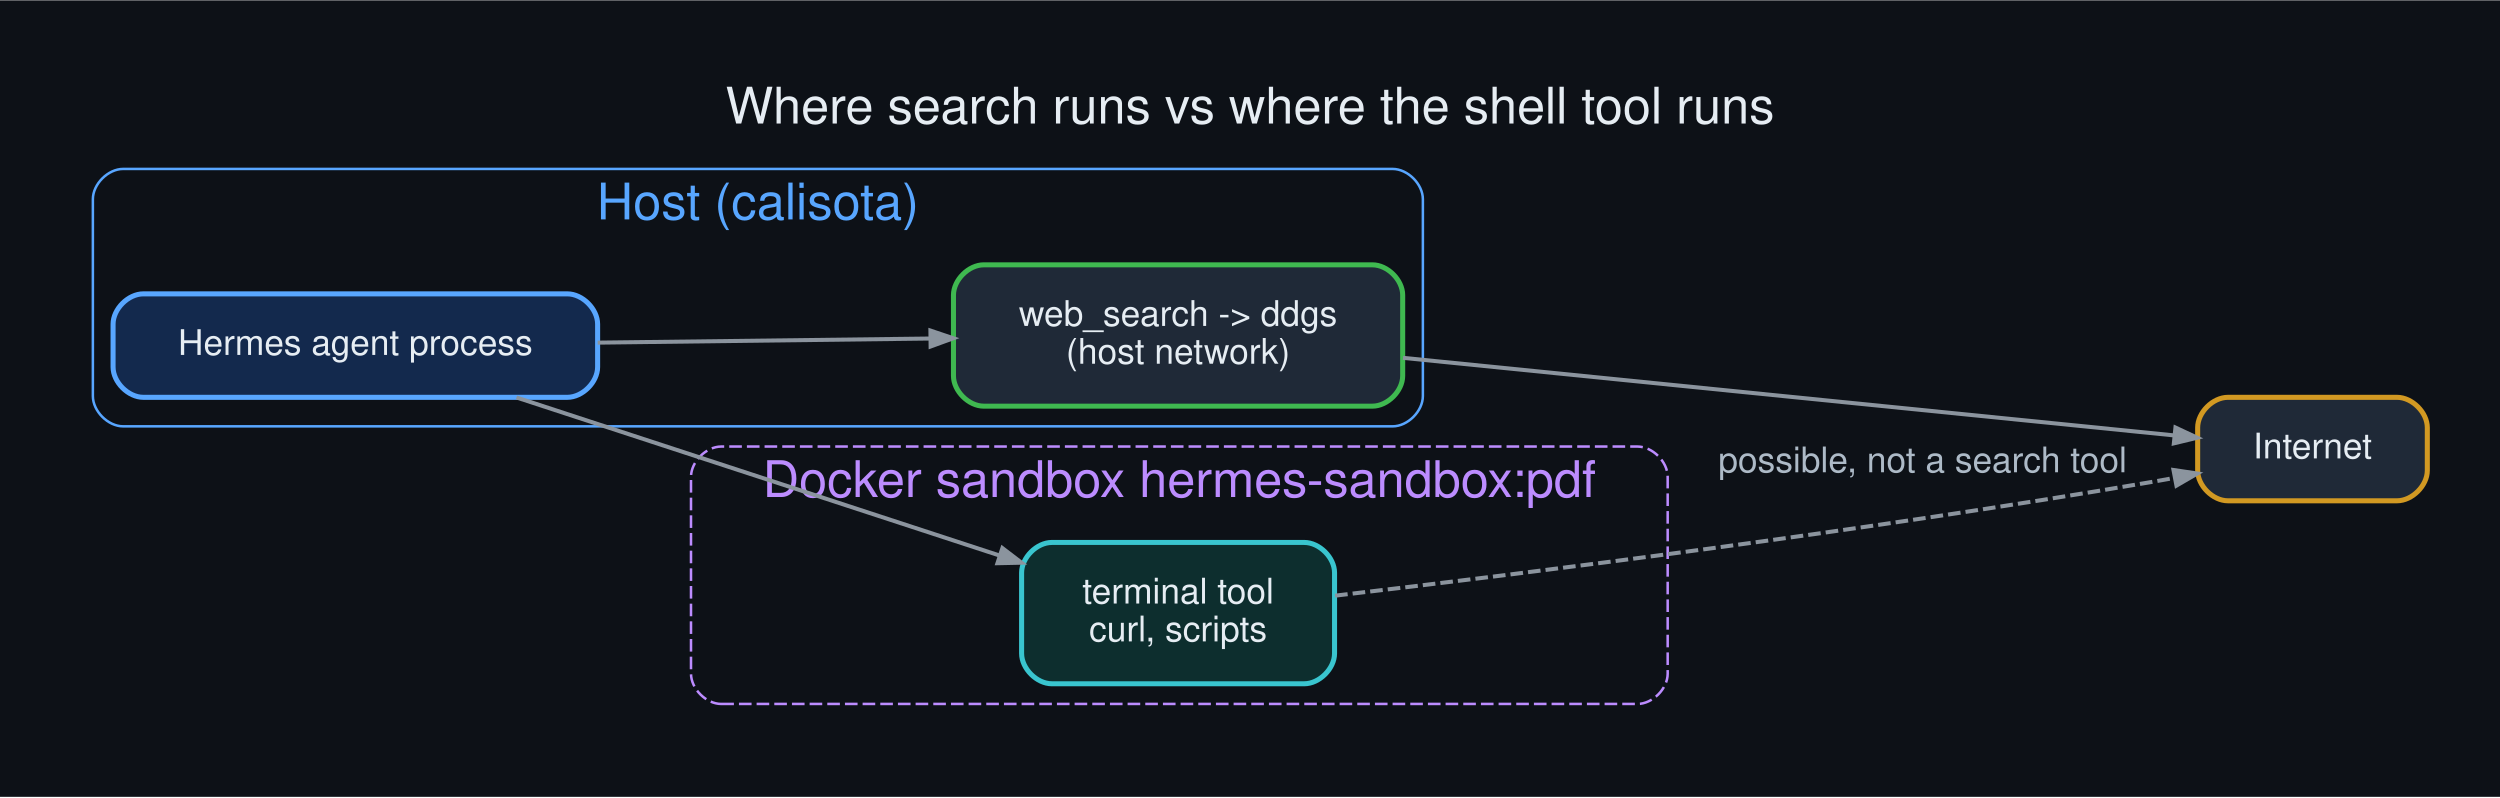
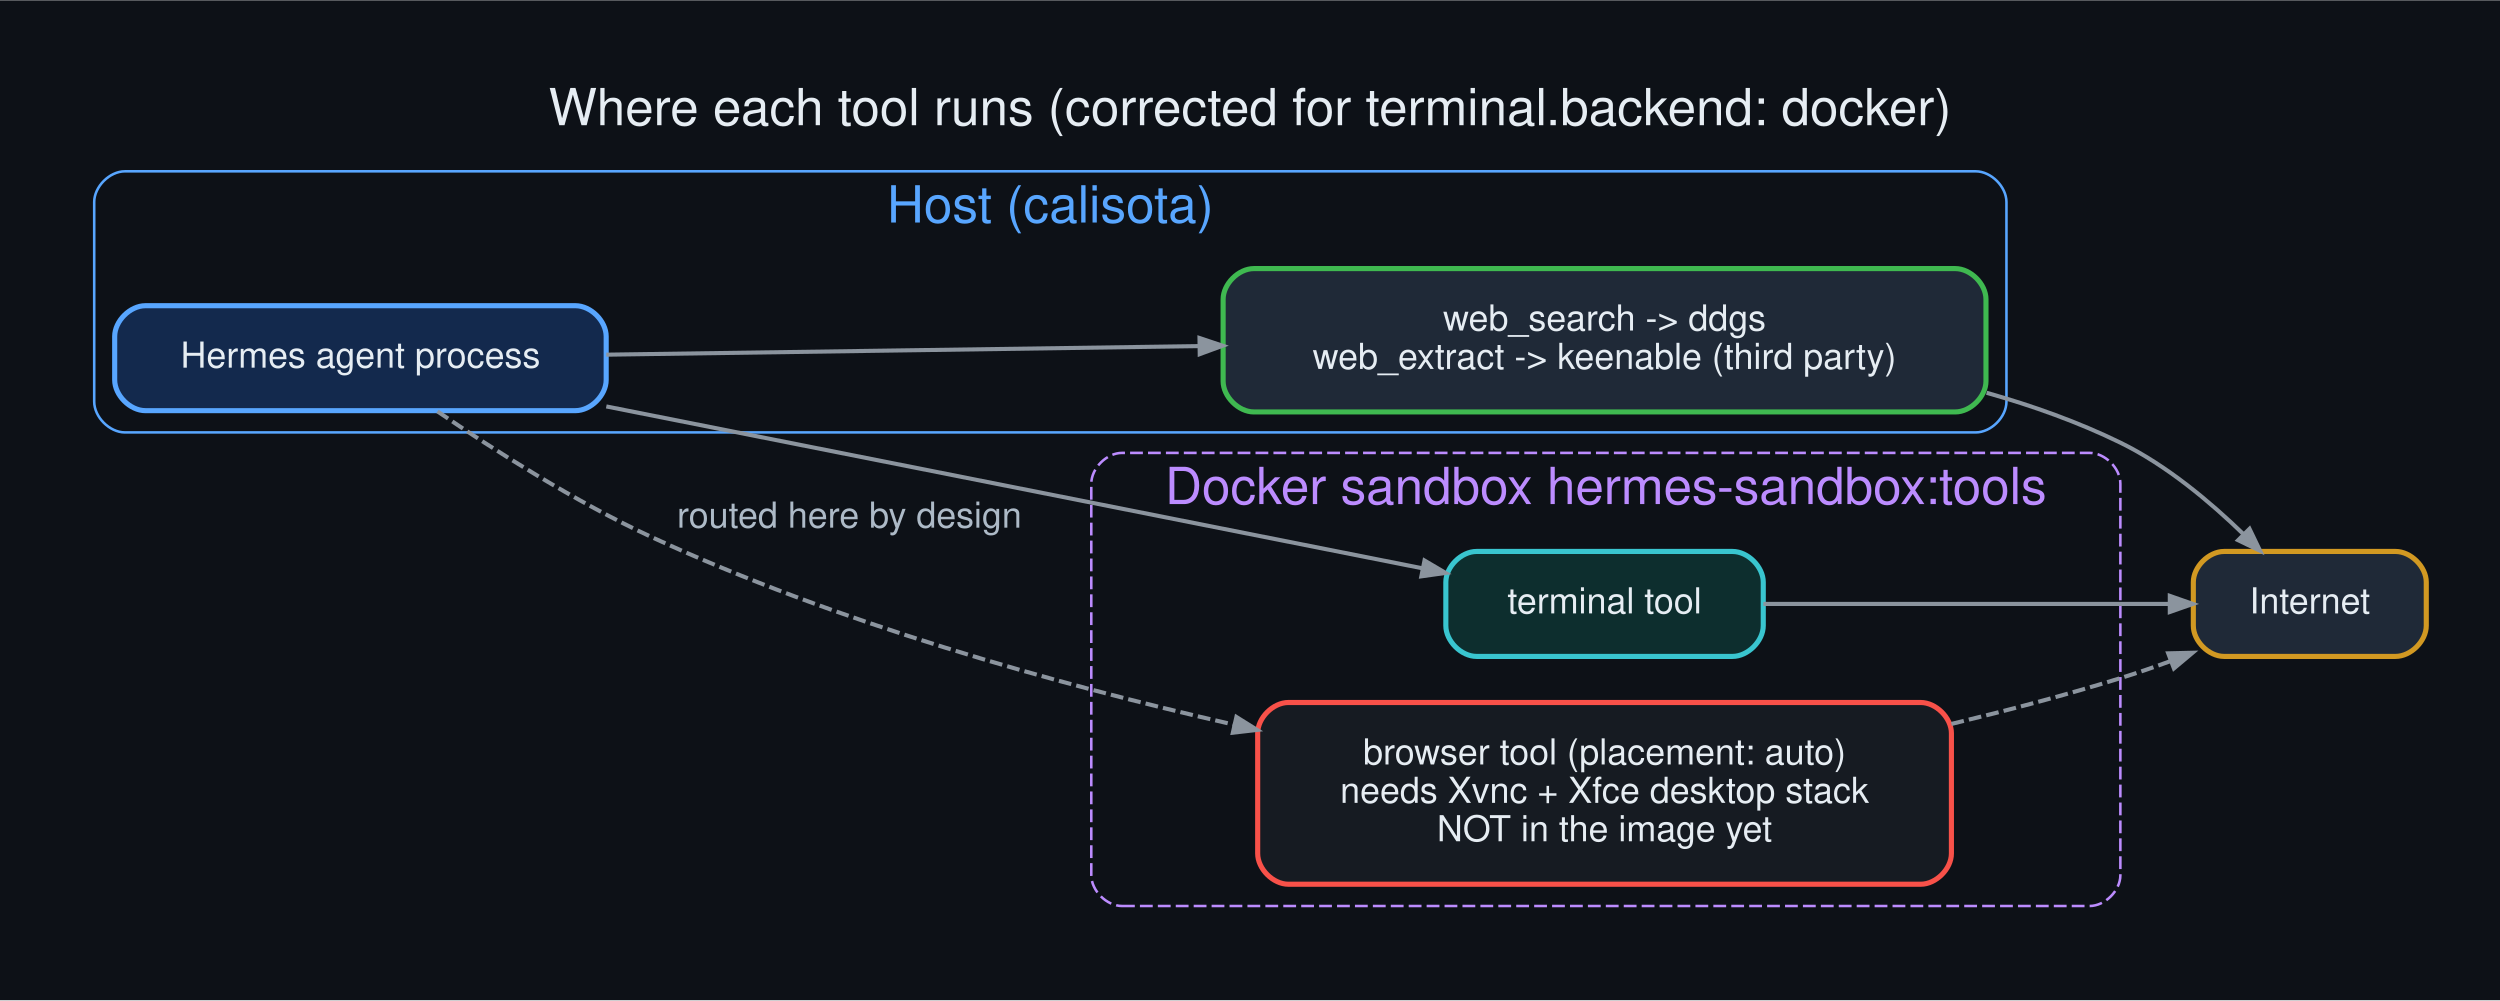
- <svg xmlns="http://www.w3.org/2000/svg" width="991pt" height="316pt" viewBox="0.00 0.00 990.60 315.60">
-   <g id="graph0" class="graph" transform="scale(1 1) rotate(0) translate(28.8 286.8)">
-     <polygon fill="#0d1117" stroke="transparent" points="-28.8,28.8 -28.8,-286.8 961.8,-286.8 961.8,28.8 -28.8,28.8" />
-     <text text-anchor="middle" x="466.5" y="-238" font-family="Helvetica,sans-Serif" font-size="20.00" fill="#e6edf3">Where search runs vs where the shell tool runs</text>
+ <svg xmlns="http://www.w3.org/2000/svg" width="977pt" height="391pt" viewBox="0.00 0.00 976.60 390.60">
+   <g id="graph0" class="graph" transform="scale(1 1) rotate(0) translate(28.8 361.8)">
+     <polygon fill="#0d1117" stroke="transparent" points="-28.8,28.8 -28.8,-361.8 947.8,-361.8 947.8,28.8 -28.8,28.8" />
+     <text text-anchor="middle" x="459.5" y="-313" font-family="Helvetica,sans-Serif" font-size="20.00" fill="#e6edf3">Where each tool runs (corrected for terminal.backend: docker)</text>
    <g id="clust1" class="cluster">
-       <path fill="#0d1117" stroke="#58a6ff" d="M20,-118C20,-118 523,-118 523,-118 529,-118 535,-124 535,-130 535,-130 535,-208 535,-208 535,-214 529,-220 523,-220 523,-220 20,-220 20,-220 14,-220 8,-214 8,-208 8,-208 8,-130 8,-130 8,-124 14,-118 20,-118" />
-       <text text-anchor="middle" x="271.5" y="-200" font-family="Helvetica,sans-Serif" font-size="20.00" fill="#58a6ff">Host (calisota)</text>
+       <path fill="#0d1117" stroke="#58a6ff" d="M20,-193C20,-193 743,-193 743,-193 749,-193 755,-199 755,-205 755,-205 755,-283 755,-283 755,-289 749,-295 743,-295 743,-295 20,-295 20,-295 14,-295 8,-289 8,-283 8,-283 8,-205 8,-205 8,-199 14,-193 20,-193" />
+       <text text-anchor="middle" x="381.5" y="-275" font-family="Helvetica,sans-Serif" font-size="20.00" fill="#58a6ff">Host (calisota)</text>
    </g>
    <g id="clust2" class="cluster">
-       <path fill="#0d1117" stroke="#bc8cff" stroke-dasharray="5,2" d="M257,-8C257,-8 620,-8 620,-8 626,-8 632,-14 632,-20 632,-20 632,-98 632,-98 632,-104 626,-110 620,-110 620,-110 257,-110 257,-110 251,-110 245,-104 245,-98 245,-98 245,-20 245,-20 245,-14 251,-8 257,-8" />
-       <text text-anchor="middle" x="438.5" y="-90" font-family="Helvetica,sans-Serif" font-size="20.00" fill="#bc8cff">Docker sandbox hermes-sandbox:pdf</text>
+       <path fill="#0d1117" stroke="#bc8cff" stroke-dasharray="5,2" d="M409.5,-8C409.5,-8 787.5,-8 787.5,-8 793.5,-8 799.5,-14 799.5,-20 799.5,-20 799.5,-173 799.5,-173 799.5,-179 793.5,-185 787.5,-185 787.5,-185 409.5,-185 409.5,-185 403.5,-185 397.5,-179 397.5,-173 397.5,-173 397.5,-20 397.5,-20 397.5,-14 403.5,-8 409.5,-8" />
+       <text text-anchor="middle" x="598.5" y="-165" font-family="Helvetica,sans-Serif" font-size="20.00" fill="#bc8cff">Docker sandbox hermes-sandbox:tools</text>
    </g>
    <g id="node1" class="node">
-       <path fill="#13294d" stroke="#58a6ff" stroke-width="2" d="M196,-170.5C196,-170.5 28,-170.5 28,-170.5 22,-170.5 16,-164.5 16,-158.5 16,-158.5 16,-141.5 16,-141.5 16,-135.5 22,-129.5 28,-129.5 28,-129.5 196,-129.5 196,-129.5 202,-129.5 208,-135.5 208,-141.5 208,-141.5 208,-158.5 208,-158.5 208,-164.5 202,-170.5 196,-170.5" />
-       <text text-anchor="middle" x="112" y="-146.3" font-family="Helvetica,sans-Serif" font-size="14.00" fill="#e6edf3">Hermes agent process</text>
+       <path fill="#13294d" stroke="#58a6ff" stroke-width="2" d="M196,-242.5C196,-242.5 28,-242.5 28,-242.5 22,-242.5 16,-236.5 16,-230.5 16,-230.5 16,-213.5 16,-213.5 16,-207.5 22,-201.5 28,-201.5 28,-201.5 196,-201.5 196,-201.5 202,-201.5 208,-207.5 208,-213.5 208,-213.5 208,-230.5 208,-230.5 208,-236.5 202,-242.5 196,-242.5" />
+       <text text-anchor="middle" x="112" y="-218.3" font-family="Helvetica,sans-Serif" font-size="14.00" fill="#e6edf3">Hermes agent process</text>
    </g>
    <g id="node2" class="node">
-       <path fill="#1f2937" stroke="#3fb950" stroke-width="2" d="M515,-182C515,-182 361,-182 361,-182 355,-182 349,-176 349,-170 349,-170 349,-138 349,-138 349,-132 355,-126 361,-126 361,-126 515,-126 515,-126 521,-126 527,-132 527,-138 527,-138 527,-170 527,-170 527,-176 521,-182 515,-182" />
-       <text text-anchor="middle" x="438" y="-157.8" font-family="Helvetica,sans-Serif" font-size="14.00" fill="#e6edf3">web_search -&gt; ddgs</text>
-       <text text-anchor="middle" x="438" y="-142.8" font-family="Helvetica,sans-Serif" font-size="14.00" fill="#e6edf3">(host network)</text>
+       <path fill="#1f2937" stroke="#3fb950" stroke-width="2" d="M735,-257C735,-257 461,-257 461,-257 455,-257 449,-251 449,-245 449,-245 449,-213 449,-213 449,-207 455,-201 461,-201 461,-201 735,-201 735,-201 741,-201 747,-207 747,-213 747,-213 747,-245 747,-245 747,-251 741,-257 735,-257" />
+       <text text-anchor="middle" x="598" y="-232.8" font-family="Helvetica,sans-Serif" font-size="14.00" fill="#e6edf3">web_search -&gt; ddgs</text>
+       <text text-anchor="middle" x="598" y="-217.8" font-family="Helvetica,sans-Serif" font-size="14.00" fill="#e6edf3">web_extract -&gt; keenable (third party)</text>
    </g>
    <g id="edge1" class="edge">
-       <path fill="none" stroke="#8b949e" stroke-width="1.6" d="M208.02,-151.17C249.51,-151.69 298.11,-152.29 339.84,-152.8" />
-       <polygon fill="#8b949e" stroke="#8b949e" stroke-width="1.6" points="339.87,-155.95 348.91,-152.91 339.95,-149.65 339.87,-155.95" />
+       <path fill="none" stroke="#8b949e" stroke-width="1.6" d="M208.05,-223.37C273.92,-224.33 363.17,-225.62 439.56,-226.72" />
+       <polygon fill="#8b949e" stroke="#8b949e" stroke-width="1.6" points="439.77,-229.88 448.81,-226.86 439.86,-223.58 439.77,-229.88" />
    </g>
    <g id="node3" class="node">
-       <path fill="#0d2e2e" stroke="#39c5cf" stroke-width="2" d="M488,-72C488,-72 388,-72 388,-72 382,-72 376,-66 376,-60 376,-60 376,-28 376,-28 376,-22 382,-16 388,-16 388,-16 488,-16 488,-16 494,-16 500,-22 500,-28 500,-28 500,-60 500,-60 500,-66 494,-72 488,-72" />
-       <text text-anchor="middle" x="438" y="-47.8" font-family="Helvetica,sans-Serif" font-size="14.00" fill="#e6edf3">terminal tool</text>
-       <text text-anchor="middle" x="438" y="-32.8" font-family="Helvetica,sans-Serif" font-size="14.00" fill="#e6edf3">curl, scripts</text>
+       <path fill="#0d2e2e" stroke="#39c5cf" stroke-width="2" d="M648,-146.5C648,-146.5 548,-146.5 548,-146.5 542,-146.5 536,-140.5 536,-134.5 536,-134.5 536,-117.5 536,-117.5 536,-111.5 542,-105.5 548,-105.5 548,-105.5 648,-105.5 648,-105.5 654,-105.5 660,-111.5 660,-117.5 660,-117.5 660,-134.5 660,-134.5 660,-140.5 654,-146.5 648,-146.5" />
+       <text text-anchor="middle" x="598" y="-122.3" font-family="Helvetica,sans-Serif" font-size="14.00" fill="#e6edf3">terminal tool</text>
    </g>
    <g id="edge3" class="edge">
-       <path fill="none" stroke="#8b949e" stroke-width="1.6" d="M175.85,-129.44C230.82,-111.45 310.52,-85.38 367.4,-66.77" />
-       <polygon fill="#8b949e" stroke="#8b949e" stroke-width="1.6" points="368.39,-69.76 375.97,-63.97 366.43,-63.77 368.39,-69.76" />
+       <path fill="none" stroke="#8b949e" stroke-width="1.6" d="M208.05,-203.15C301.81,-184.55 442.94,-156.56 526.93,-139.9" />
+       <polygon fill="#8b949e" stroke="#8b949e" stroke-width="1.6" points="527.67,-142.96 535.88,-138.12 526.44,-136.78 527.67,-142.96" />
    </g>
    <g id="node4" class="node">
-       <path fill="#1f2937" stroke="#d29922" stroke-width="2" d="M921,-129.5C921,-129.5 854,-129.5 854,-129.5 848,-129.5 842,-123.5 842,-117.5 842,-117.5 842,-100.5 842,-100.5 842,-94.5 848,-88.5 854,-88.5 854,-88.5 921,-88.5 921,-88.5 927,-88.5 933,-94.5 933,-100.5 933,-100.5 933,-117.5 933,-117.5 933,-123.5 927,-129.5 921,-129.5" />
-       <text text-anchor="middle" x="887.5" y="-105.3" font-family="Helvetica,sans-Serif" font-size="14.00" fill="#e6edf3">Internet</text>
+       <path fill="#161b22" stroke="#f85149" stroke-width="2" d="M721.5,-87.5C721.5,-87.5 474.5,-87.5 474.5,-87.5 468.5,-87.5 462.5,-81.5 462.5,-75.5 462.5,-75.5 462.5,-28.5 462.5,-28.5 462.5,-22.5 468.5,-16.5 474.5,-16.5 474.5,-16.5 721.5,-16.5 721.5,-16.5 727.5,-16.5 733.5,-22.5 733.5,-28.5 733.5,-28.5 733.5,-75.5 733.5,-75.5 733.5,-81.5 727.5,-87.5 721.5,-87.5" />
+       <text text-anchor="middle" x="598" y="-63.3" font-family="Helvetica,sans-Serif" font-size="14.00" fill="#e6edf3">browser tool (placement: auto)</text>
+       <text text-anchor="middle" x="598" y="-48.3" font-family="Helvetica,sans-Serif" font-size="14.00" fill="#e6edf3">needs Xvnc + Xfce desktop stack</text>
+       <text text-anchor="middle" x="598" y="-33.3" font-family="Helvetica,sans-Serif" font-size="14.00" fill="#e6edf3">NOT in the image yet</text>
+     </g>
+     <g id="edge4" class="edge">
+       <path fill="none" stroke="#8b949e" stroke-width="1.6" stroke-dasharray="5,2" d="M142.1,-201.21C164.29,-186.05 196.04,-165.83 226,-152 297.88,-118.82 382.84,-94.91 453.31,-78.81" />
+       <polygon fill="#8b949e" stroke="#8b949e" stroke-width="1.6" points="454.19,-81.84 462.27,-76.79 452.8,-75.7 454.19,-81.84" />
+       <text text-anchor="middle" x="303" y="-155.8" font-family="Helvetica,sans-Serif" font-size="14.00" fill="#adbac7">routed here by design</text>
+     </g>
+     <g id="node5" class="node">
+       <path fill="#1f2937" stroke="#d29922" stroke-width="2" d="M907,-146.5C907,-146.5 840,-146.5 840,-146.5 834,-146.5 828,-140.5 828,-134.5 828,-134.5 828,-117.5 828,-117.5 828,-111.5 834,-105.5 840,-105.5 840,-105.5 907,-105.5 907,-105.5 913,-105.5 919,-111.5 919,-117.5 919,-117.5 919,-134.5 919,-134.5 919,-140.5 913,-146.5 907,-146.5" />
+       <text text-anchor="middle" x="873.5" y="-122.3" font-family="Helvetica,sans-Serif" font-size="14.00" fill="#e6edf3">Internet</text>
    </g>
    <g id="edge2" class="edge">
-       <path fill="none" stroke="#8b949e" stroke-width="1.6" d="M527.14,-145.14C617.98,-136 756.69,-122.05 832.47,-114.43" />
-       <polygon fill="#8b949e" stroke="#8b949e" stroke-width="1.6" points="833.2,-117.53 841.84,-113.49 832.57,-111.26 833.2,-117.53" />
+       <path fill="none" stroke="#8b949e" stroke-width="1.6" d="M747.24,-208.49C765.32,-203.38 783.16,-196.99 799.5,-189 817.43,-180.24 834.49,-165.97 847.61,-153.23" />
+       <polygon fill="#8b949e" stroke="#8b949e" stroke-width="1.6" points="849.96,-155.34 854.09,-146.75 845.5,-150.89 849.96,-155.34" />
    </g>
-     <g id="edge4" class="edge">
-       <path fill="none" stroke="#8b949e" stroke-width="1.6" stroke-dasharray="5,2" d="M500.22,-50.91C576.34,-59.82 710.16,-76.5 824,-96 826.89,-96.5 829.86,-97.03 832.85,-97.58" />
-       <polygon fill="#8b949e" stroke="#8b949e" stroke-width="1.6" points="832.42,-100.71 841.85,-99.31 833.6,-94.52 832.42,-100.71" />
-       <text text-anchor="middle" x="733" y="-99.8" font-family="Helvetica,sans-Serif" font-size="14.00" fill="#adbac7">possible, not a search tool</text>
+     <g id="edge5" class="edge">
+       <path fill="none" stroke="#8b949e" stroke-width="1.6" d="M660.04,-126C707.61,-126 773.04,-126 818.67,-126" />
+       <polygon fill="#8b949e" stroke="#8b949e" stroke-width="1.6" points="818.81,-129.15 827.81,-126 818.81,-122.85 818.81,-129.15" />
+     </g>
+     <g id="edge6" class="edge">
+       <path fill="none" stroke="#8b949e" stroke-width="1.6" stroke-dasharray="5,2" d="M733.5,-79.12C755.71,-84.47 778.37,-90.47 799.5,-97 805.86,-98.96 812.45,-101.23 818.95,-103.62" />
+       <polygon fill="#8b949e" stroke="#8b949e" stroke-width="1.6" points="818.19,-106.7 827.72,-106.93 820.42,-100.81 818.19,-106.7" />
    </g>
  </g>
</svg>
